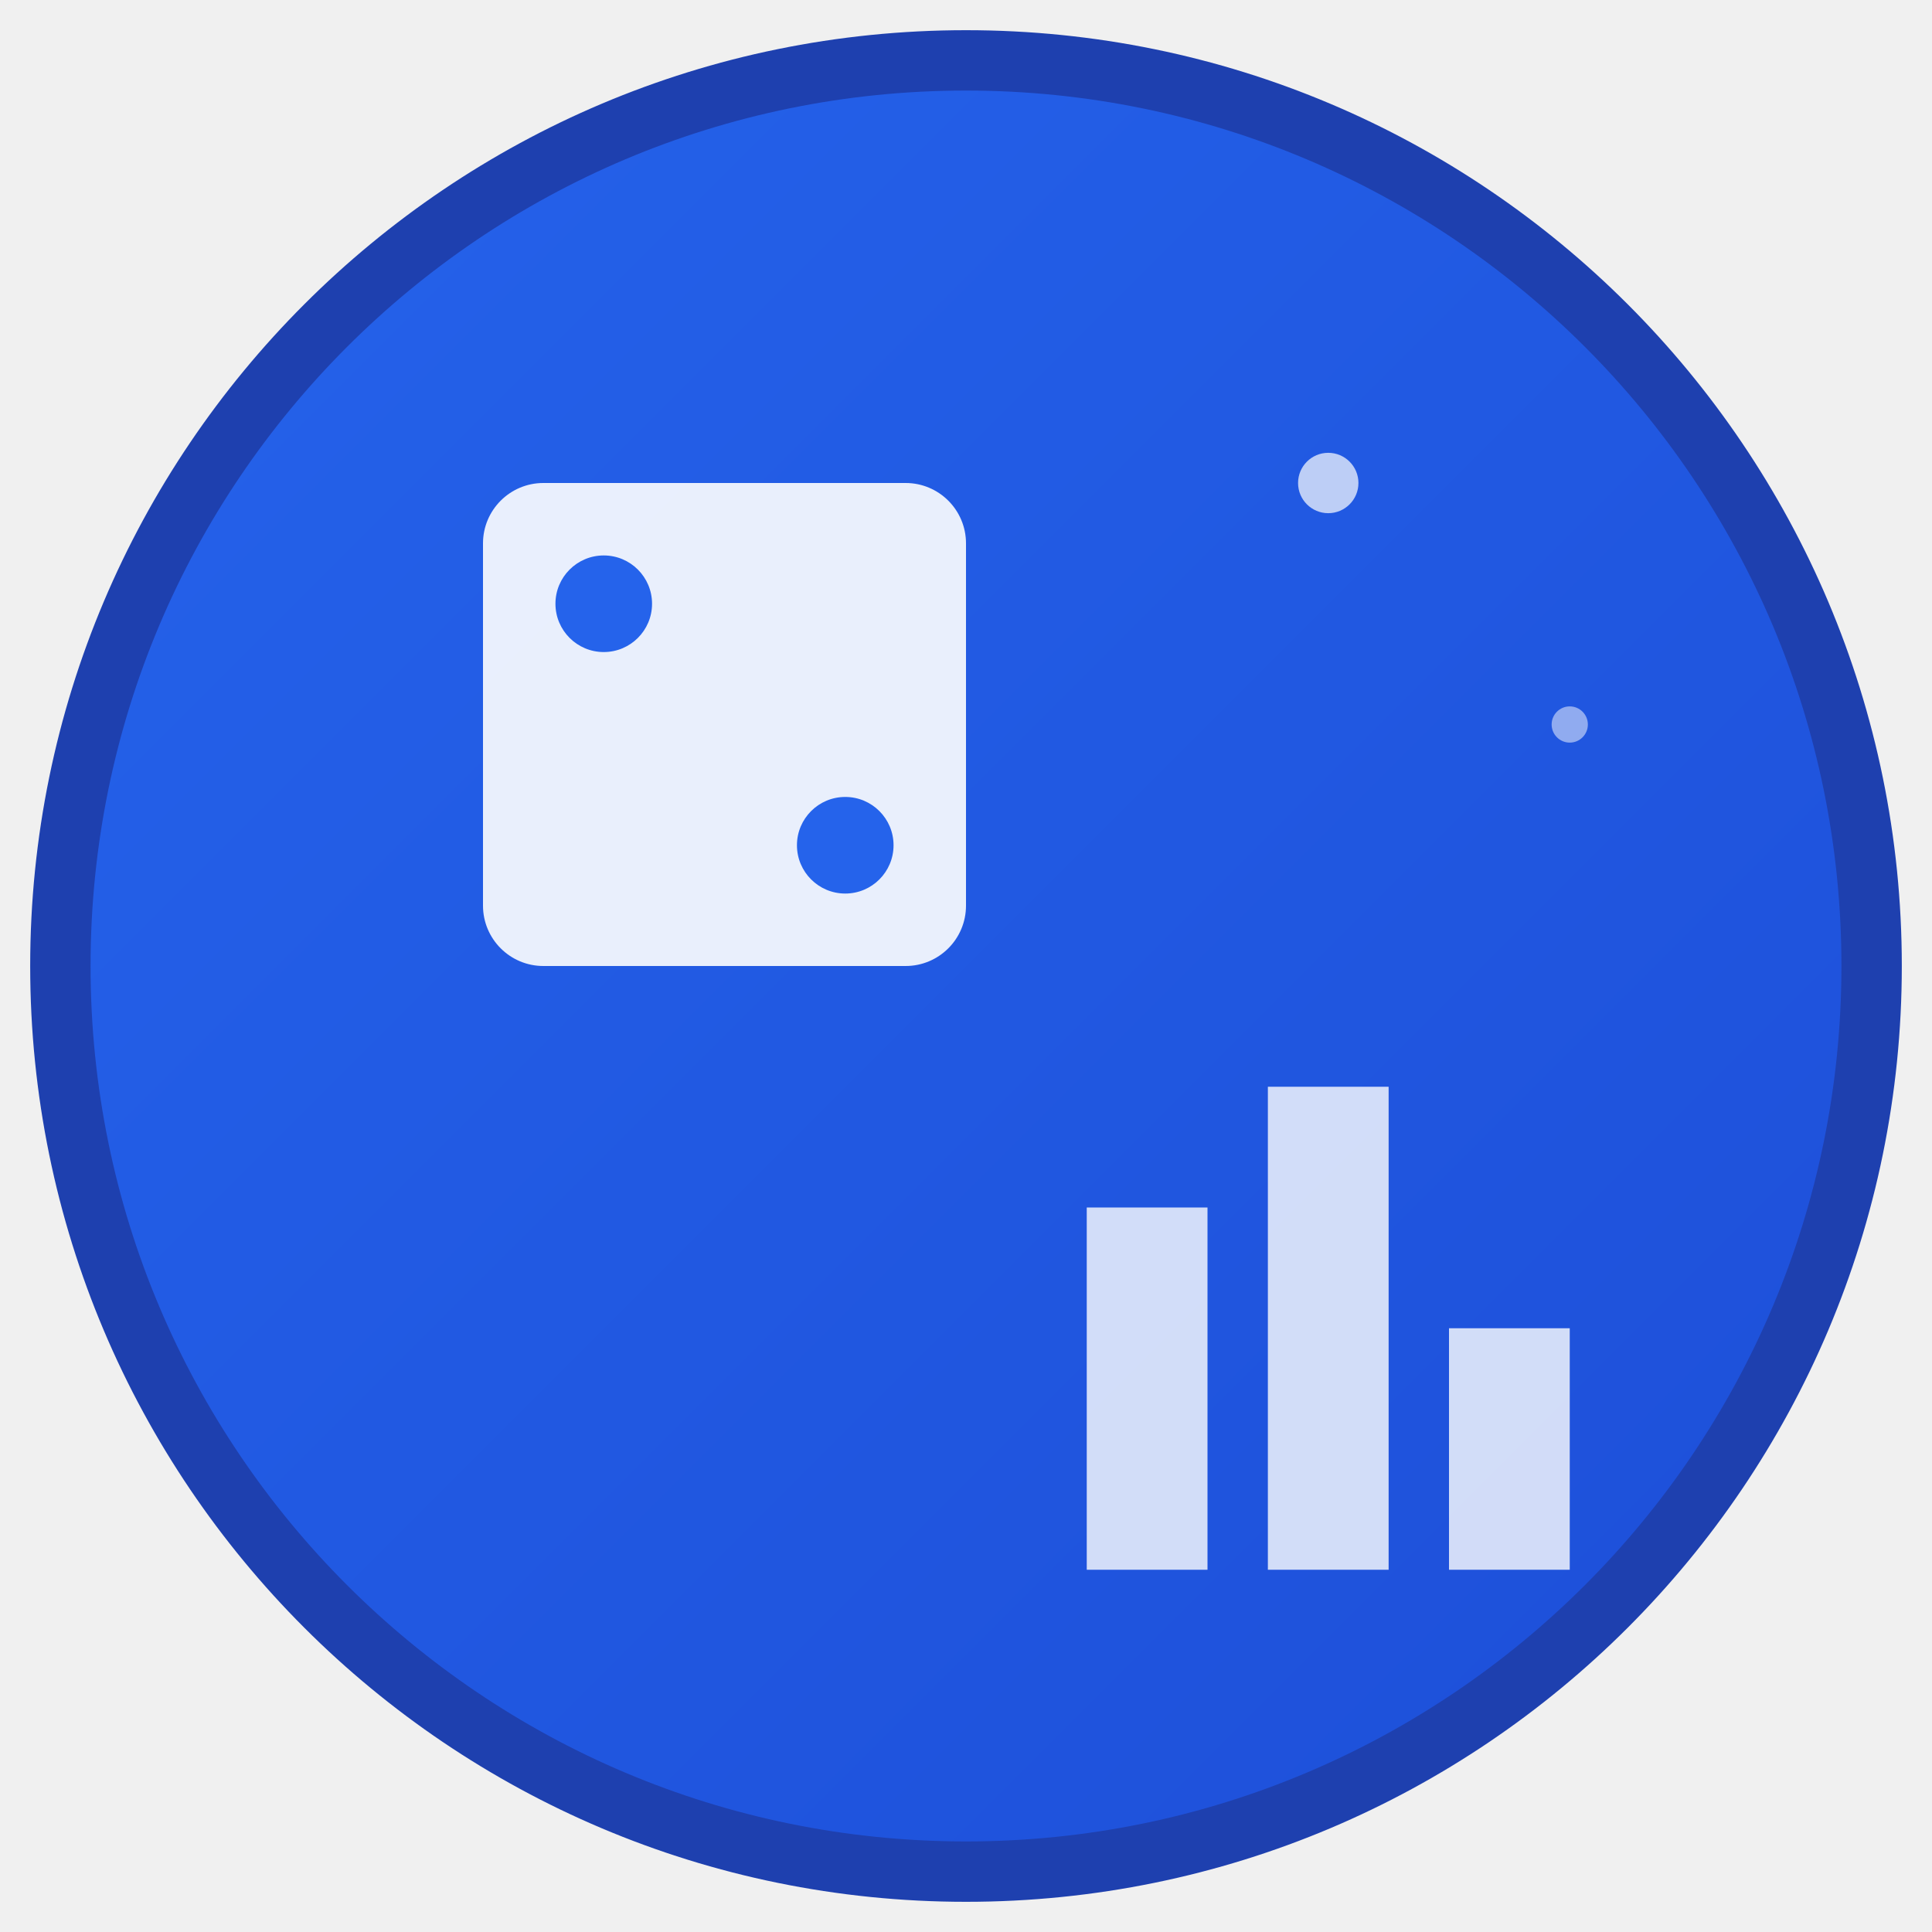
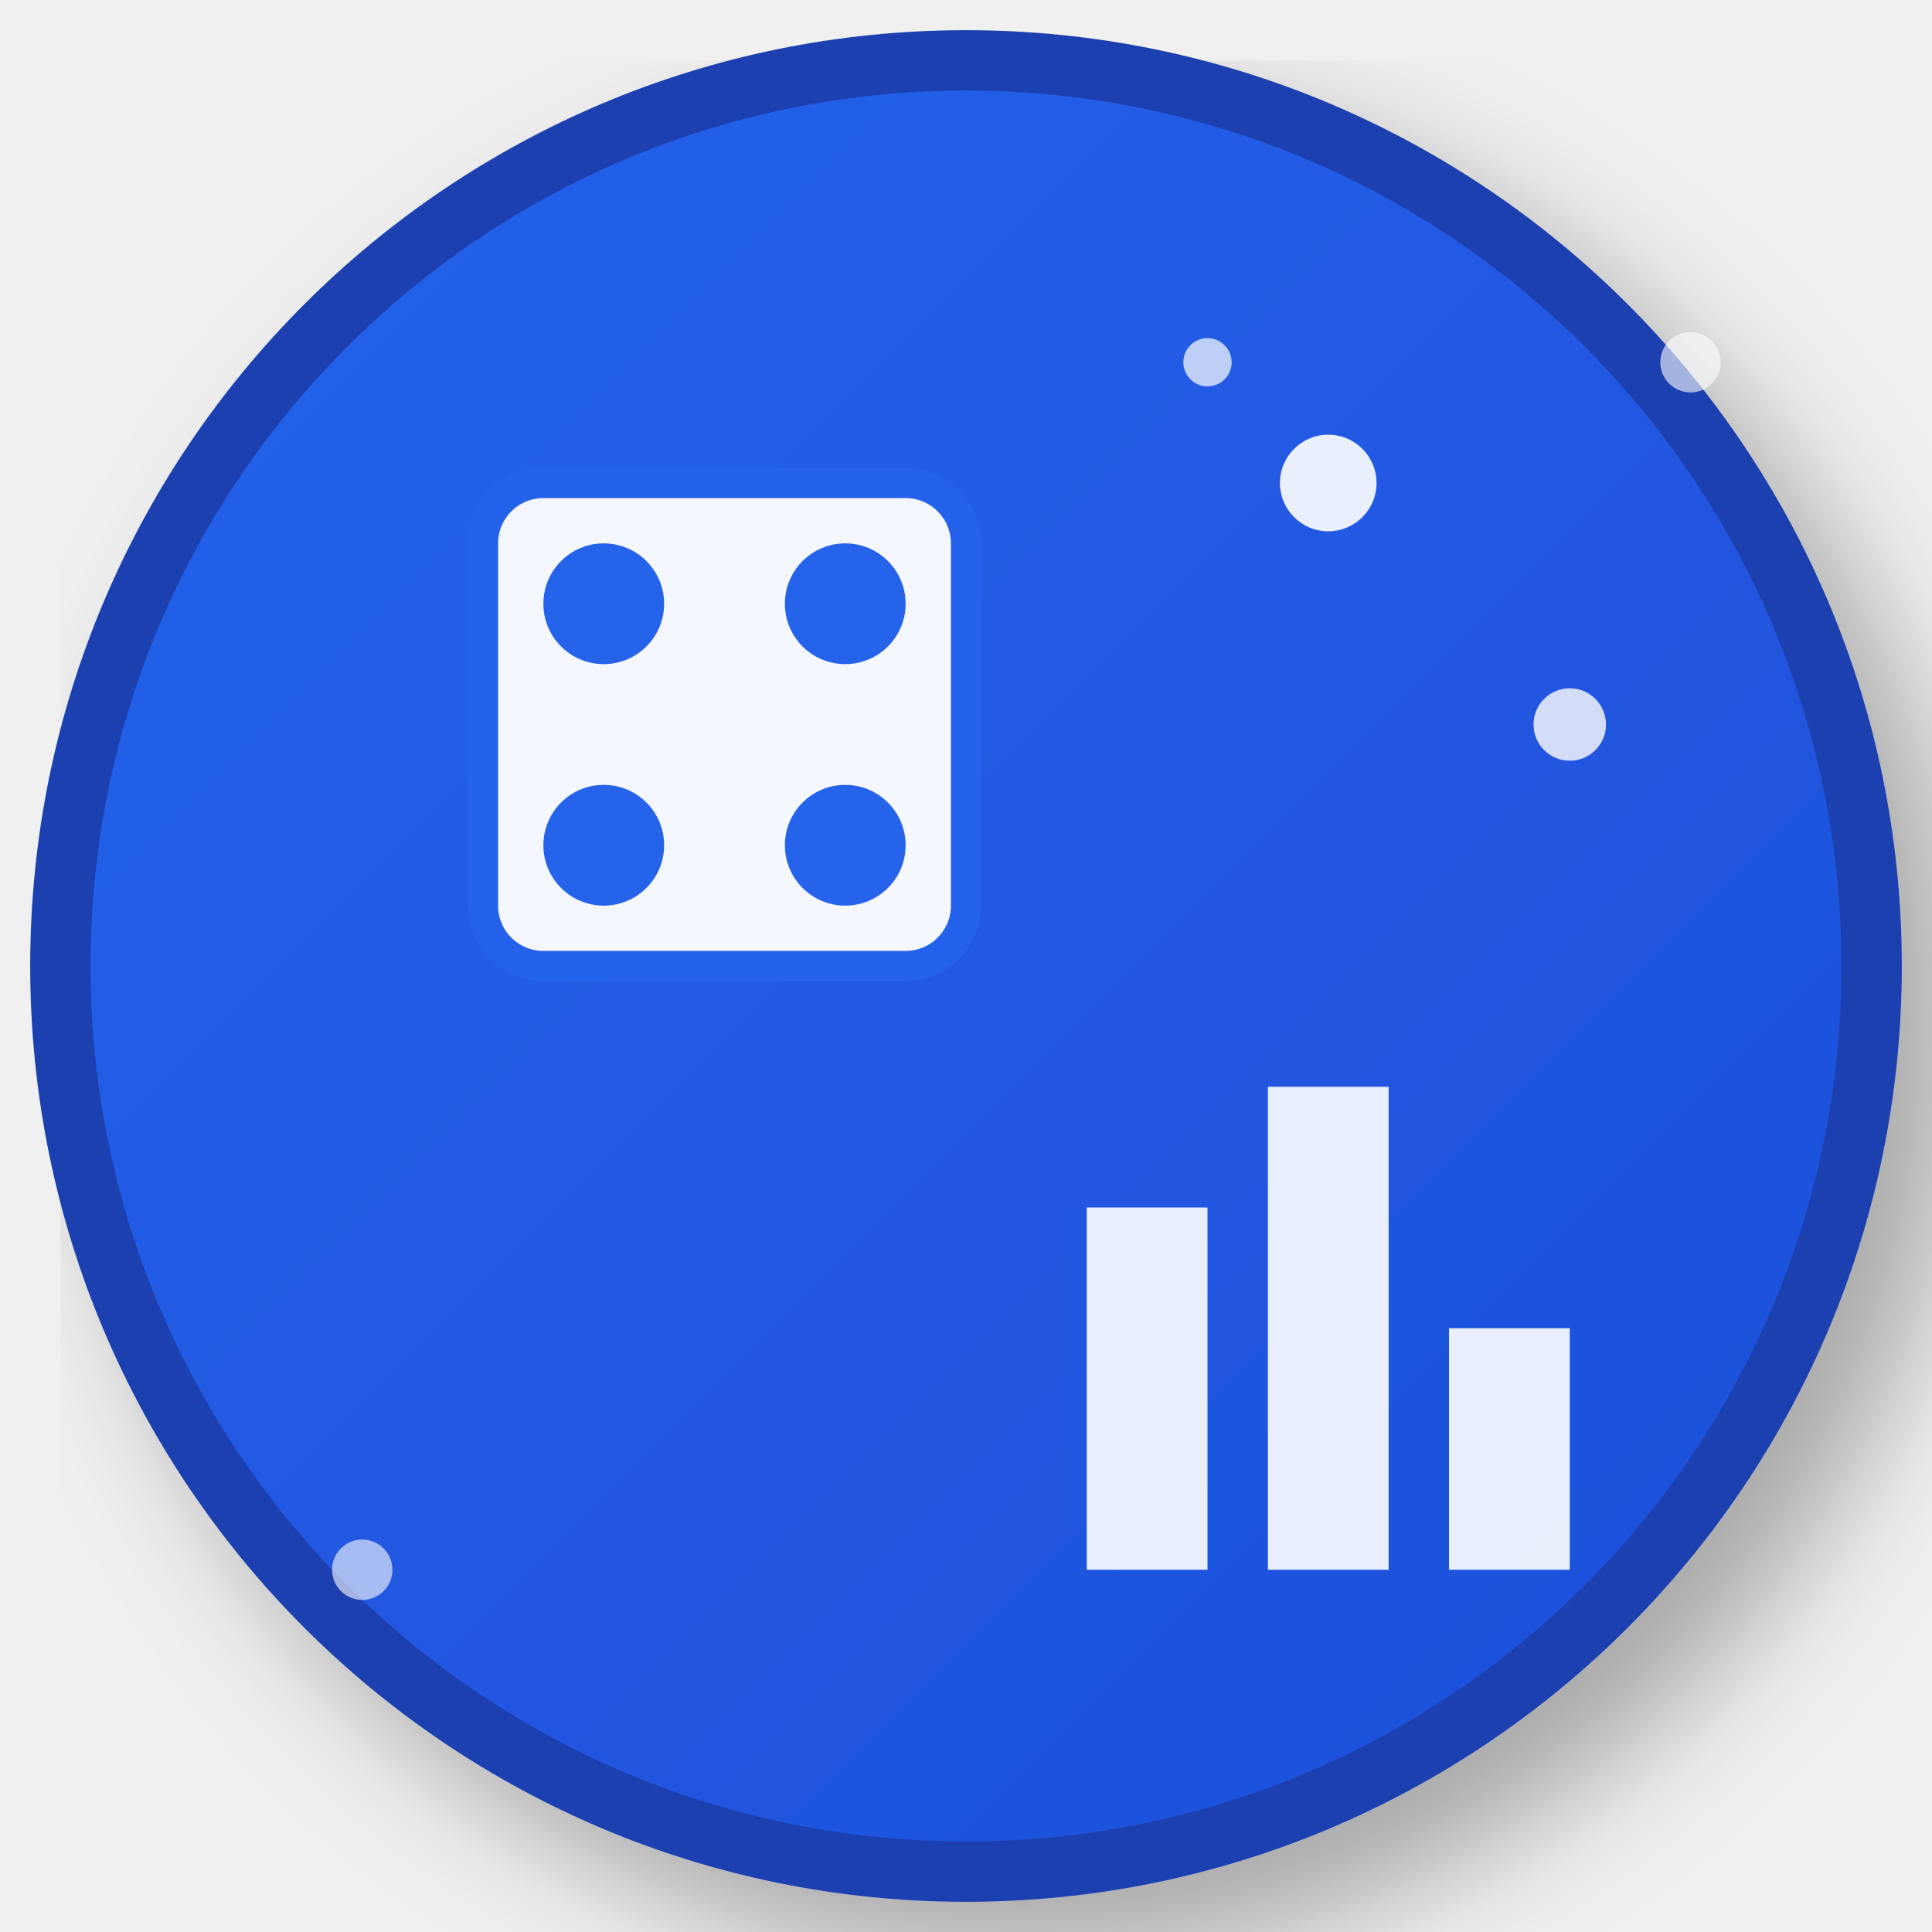
<svg xmlns="http://www.w3.org/2000/svg" viewBox="0 0 32 32" width="32" height="32">
  <defs>
    <linearGradient id="grad1" x1="0%" y1="0%" x2="100%" y2="100%">
      <stop offset="0%" style="stop-color:#2563eb;stop-opacity:1" />
      <stop offset="100%" style="stop-color:#1d4ed8;stop-opacity:1" />
    </linearGradient>
+     <filter id="shadow" x="-20%" y="-20%" width="140%" height="140%">
+       <feDropShadow dx="1" dy="1" stdDeviation="1" flood-color="#000000" flood-opacity="0.3" />
+     </filter>
  </defs>
-   <circle cx="16" cy="16" r="15" fill="url(#grad1)" stroke="#1e40af" stroke-width="1" />
-   <rect x="8" y="8" width="8" height="8" rx="1" fill="white" opacity="0.9" />
-   <circle cx="10" cy="10" r="0.8" fill="#2563eb" />
-   <circle cx="14" cy="14" r="0.8" fill="#2563eb" />
-   <rect x="18" y="20" width="2" height="6" fill="white" opacity="0.8" />
-   <rect x="21" y="18" width="2" height="8" fill="white" opacity="0.8" />
-   <rect x="24" y="22" width="2" height="4" fill="white" opacity="0.8" />
-   <circle cx="22" cy="8" r="0.5" fill="white" opacity="0.7" />
-   <circle cx="26" cy="12" r="0.3" fill="white" opacity="0.5" />
+   <circle cx="16" cy="16" r="15" fill="url(#grad1)" stroke="#1e40af" stroke-width="1" filter="url(#shadow)" />
+   <rect x="8" y="8" width="8" height="8" rx="1" fill="white" opacity="0.95" stroke="#2563eb" stroke-width="0.5" />
+   <circle cx="10" cy="10" r="1" fill="#2563eb" />
+   <circle cx="14" cy="14" r="1" fill="#2563eb" />
+   <circle cx="10" cy="14" r="1" fill="#2563eb" />
+   <circle cx="14" cy="10" r="1" fill="#2563eb" />
+   <rect x="18" y="20" width="2" height="6" fill="white" opacity="0.9" />
+   <rect x="21" y="18" width="2" height="8" fill="white" opacity="0.9" />
+   <rect x="24" y="22" width="2" height="4" fill="white" opacity="0.9" />
+   <circle cx="22" cy="8" r="0.8" fill="white" opacity="0.9" />
+   <circle cx="26" cy="12" r="0.6" fill="white" opacity="0.8" />
+   <circle cx="20" cy="6" r="0.4" fill="white" opacity="0.7" />
+   <circle cx="6" cy="26" r="0.5" fill="white" opacity="0.6" />
+   <circle cx="28" cy="6" r="0.5" fill="white" opacity="0.6" />
</svg>
